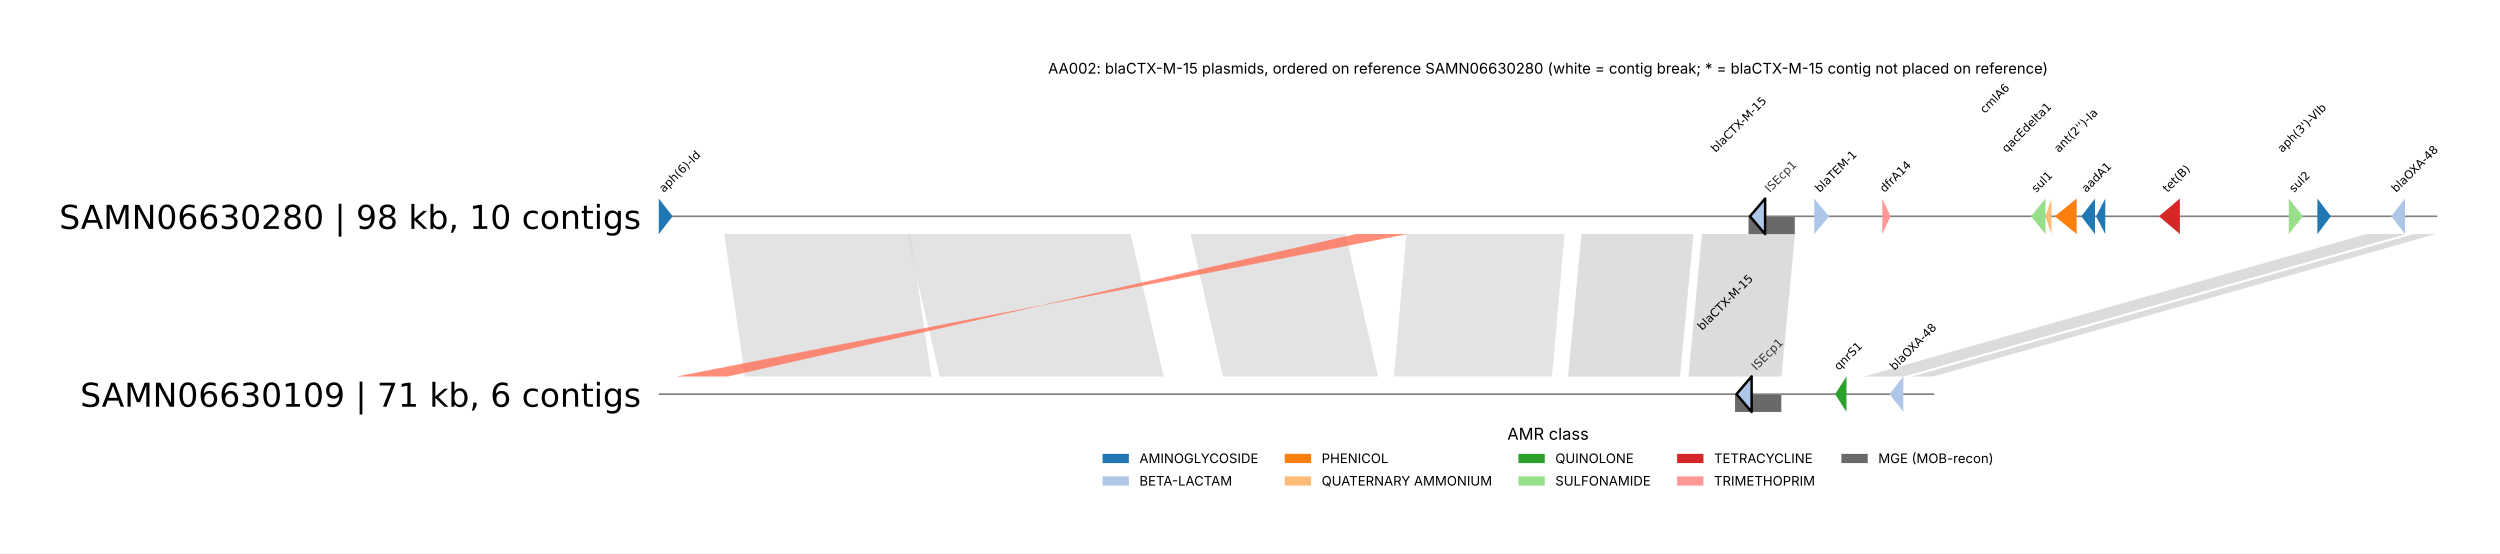
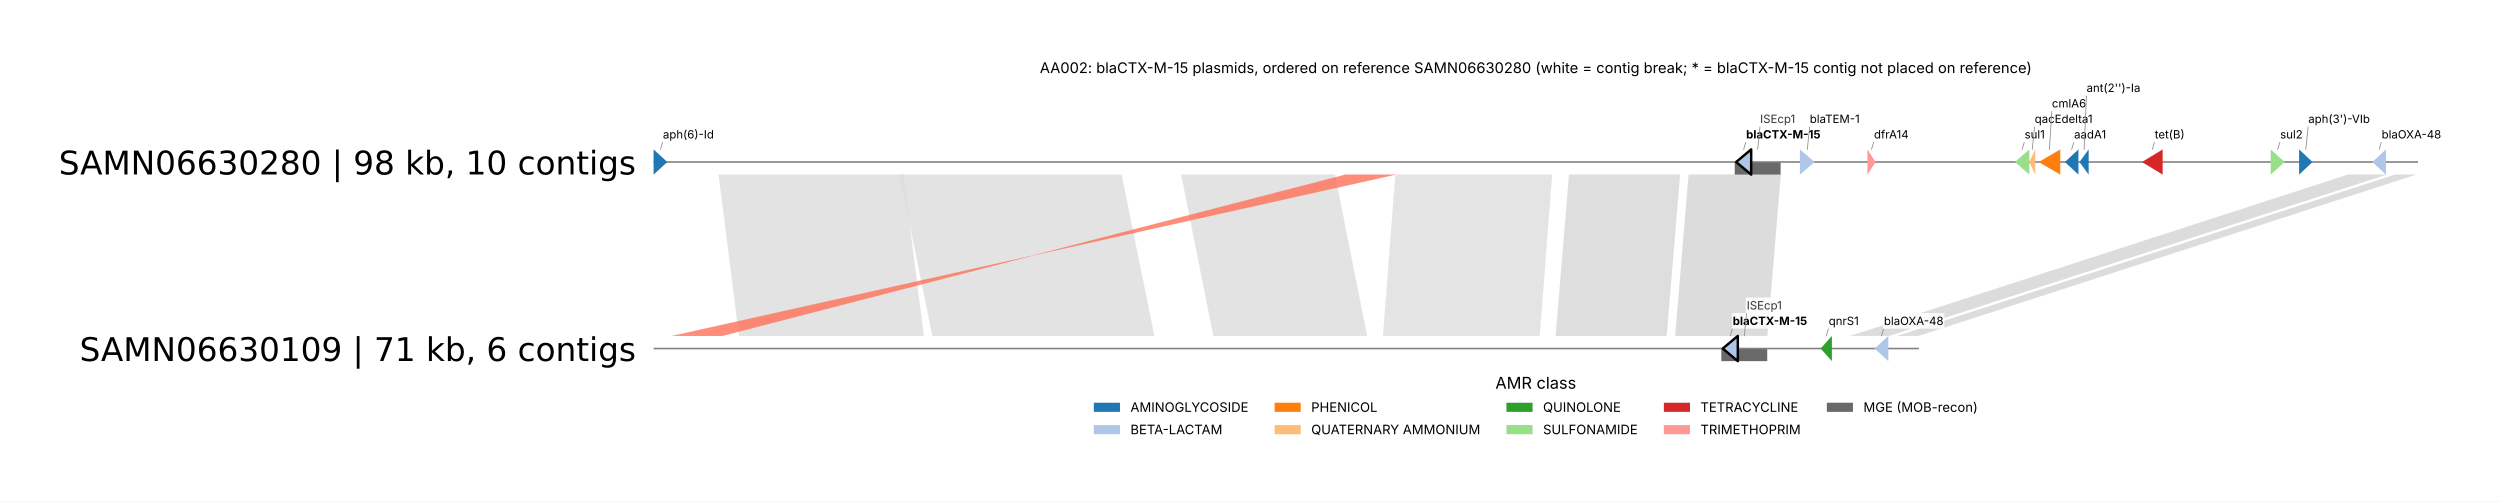
- <svg xmlns="http://www.w3.org/2000/svg" width="1518.138pt" height="336.017pt" viewBox="0 0 1518.138 336.017" version="1.1">
+ <svg xmlns="http://www.w3.org/2000/svg" width="1530.222pt" height="306.91pt" viewBox="0 0 1530.222 306.91" version="1.1">
  <defs>
    <style type="text/css">*{stroke-linejoin: round; stroke-linecap: butt}</style>
  </defs>
  <g id="figure_1">
    <g id="patch_1">
-       <path d="M 0 336.017  L 1518.138 336.017  L 1518.138 0  L 0 0  z " style="fill: #ffffff" />
+       <path d="M 0 306.91  L 1530.222 306.91  L 1530.222 0  L 0 0  z " style="fill: #ffffff" />
    </g>
    <g id="axes_1">
      <g id="patch_2">
-         <path d="M 400.044 228.558  L 1480.044 228.558  L 1480.044 142.158  L 400.044 142.158  L 400.044 228.558  z " style="fill: none" />
+         <path d="M 400.044 205.623  L 1480.044 205.623  L 1480.044 106.88  L 400.044 106.88  L 400.044 205.623  z " style="fill: none" />
      </g>
      <g id="PatchCollection_1">
-         <path d="M 570.735 228.558  L 706.532 228.558  L 686.474 142.158  L 550.646 142.158  L 570.735 228.558  " style="fill: #dcdcdc; fill-opacity: 0.8; stroke: #dcdcdc; stroke-opacity: 0.8; stroke-width: 0.1" />
-         <path d="M 452.407 228.558  L 565.441 228.558  L 552.897 142.158  L 439.863 142.158  L 452.407 228.558  " style="fill: #dcdcdc; fill-opacity: 0.8; stroke: #dcdcdc; stroke-opacity: 0.8; stroke-width: 0.1" />
-         <path d="M 846.555 228.558  L 942.406 228.558  L 949.983 142.158  L 854.143 142.158  L 846.555 228.558  " style="fill: #dddddd; fill-opacity: 0.8; stroke: #dddddd; stroke-opacity: 0.8; stroke-width: 0.1" />
-         <path d="M 742.737 228.558  L 836.749 228.558  L 817.092 142.158  L 723.028 142.158  L 742.737 228.558  " style="fill: #dcdcdc; fill-opacity: 0.8; stroke: #dcdcdc; stroke-opacity: 0.8; stroke-width: 0.1" />
-         <path d="M 952.234 228.558  L 1020.111 228.558  L 1028.301 142.158  L 960.424 142.158  L 952.234 228.558  " style="fill: #d5d5d5; fill-opacity: 0.8; stroke: #d5d5d5; stroke-opacity: 0.8; stroke-width: 0.1" />
-         <path d="M 1025.405 228.558  L 1081.764 228.558  L 1089.964 142.158  L 1033.595 142.158  L 1025.405 228.558  " style="fill: #d3d3d3; fill-opacity: 0.8; stroke: #d3d3d3; stroke-opacity: 0.8; stroke-width: 0.1" />
-         <path d="M 442.019 228.558  L 411.404 228.558  L 854.164 142.158  L 823.56 142.158  L 442.019 228.558  " style="fill: #ff7158; fill-opacity: 0.8; stroke: #ff7158; stroke-opacity: 0.8; stroke-width: 0.1" />
-         <path d="M 1132.521 228.558  L 1156.087 228.558  L 1460.715 142.158  L 1437.149 142.158  L 1132.521 228.558  " style="fill: #d3d3d3; fill-opacity: 0.8; stroke: #d3d3d3; stroke-opacity: 0.8; stroke-width: 0.1" />
-         <path d="M 1161.382 228.558  L 1174.063 228.558  L 1478.691 142.158  L 1466.01 142.158  L 1161.382 228.558  " style="fill: #d3d3d3; fill-opacity: 0.8; stroke: #d3d3d3; stroke-opacity: 0.8; stroke-width: 0.1" />
+         <path d="M 570.735 205.623  L 706.532 205.623  L 686.474 106.88  L 550.646 106.88  L 570.735 205.623  " style="fill: #dcdcdc; fill-opacity: 0.8; stroke: #dcdcdc; stroke-opacity: 0.8; stroke-width: 0.1" />
+         <path d="M 452.407 205.623  L 565.441 205.623  L 552.897 106.88  L 439.863 106.88  L 452.407 205.623  " style="fill: #dcdcdc; fill-opacity: 0.8; stroke: #dcdcdc; stroke-opacity: 0.8; stroke-width: 0.1" />
+         <path d="M 846.555 205.623  L 942.406 205.623  L 949.983 106.88  L 854.143 106.88  L 846.555 205.623  " style="fill: #dddddd; fill-opacity: 0.8; stroke: #dddddd; stroke-opacity: 0.8; stroke-width: 0.1" />
+         <path d="M 742.737 205.623  L 836.749 205.623  L 817.092 106.88  L 723.028 106.88  L 742.737 205.623  " style="fill: #dcdcdc; fill-opacity: 0.8; stroke: #dcdcdc; stroke-opacity: 0.8; stroke-width: 0.1" />
+         <path d="M 952.234 205.623  L 1020.111 205.623  L 1028.301 106.88  L 960.424 106.88  L 952.234 205.623  " style="fill: #d5d5d5; fill-opacity: 0.8; stroke: #d5d5d5; stroke-opacity: 0.8; stroke-width: 0.1" />
+         <path d="M 1025.405 205.623  L 1081.764 205.623  L 1089.964 106.88  L 1033.595 106.88  L 1025.405 205.623  " style="fill: #d3d3d3; fill-opacity: 0.8; stroke: #d3d3d3; stroke-opacity: 0.8; stroke-width: 0.1" />
+         <path d="M 442.019 205.623  L 411.404 205.623  L 854.164 106.88  L 823.56 106.88  L 442.019 205.623  " style="fill: #ff7158; fill-opacity: 0.8; stroke: #ff7158; stroke-opacity: 0.8; stroke-width: 0.1" />
+         <path d="M 1132.521 205.623  L 1156.087 205.623  L 1460.715 106.88  L 1437.149 106.88  L 1132.521 205.623  " style="fill: #d3d3d3; fill-opacity: 0.8; stroke: #d3d3d3; stroke-opacity: 0.8; stroke-width: 0.1" />
+         <path d="M 1161.382 205.623  L 1174.063 205.623  L 1478.691 106.88  L 1466.01 106.88  L 1161.382 205.623  " style="fill: #d3d3d3; fill-opacity: 0.8; stroke: #d3d3d3; stroke-opacity: 0.8; stroke-width: 0.1" />
      </g>
      <g id="matplotlib.axis_1" />
      <g id="matplotlib.axis_2" />
    </g>
    <g id="axes_2">
      <g id="patch_3">
-         <path d="M 400.044 142.158  L 1480.044 142.158  L 1480.044 120.558  L 400.044 120.558  L 400.044 142.158  z " style="fill: none" />
+         <path d="M 400.044 106.88  L 1480.044 106.88  L 1480.044 91.451  L 400.044 91.451  L 400.044 106.88  z " style="fill: none" />
      </g>
      <g id="PatchCollection_2">
-         <path d="M 817.092 131.358  L 822.376 131.358  L 822.376 120.558  L 817.092 120.558  z " style="fill: #ffffff" />
-         <path d="M 1028.301 131.358  L 1033.585 131.358  L 1033.585 120.558  L 1028.301 120.558  z " style="fill: #ffffff" />
-         <path d="M 1119.131 131.358  L 1124.415 131.358  L 1124.415 120.558  L 1119.131 120.558  z " style="fill: #ffffff" />
-         <path d="M 1209.909 131.358  L 1215.193 131.358  L 1215.193 120.558  L 1209.909 120.558  z " style="fill: #ffffff" />
-         <path d="M 1279.382 131.358  L 1284.666 131.358  L 1284.666 120.558  L 1279.382 120.558  z " style="fill: #ffffff" />
-         <path d="M 1346.044 131.358  L 1351.328 131.358  L 1351.328 120.558  L 1346.044 120.558  z " style="fill: #ffffff" />
-         <path d="M 1399.95 131.358  L 1405.234 131.358  L 1405.234 120.558  L 1399.95 120.558  z " style="fill: #ffffff" />
-         <path d="M 1431.854 131.358  L 1437.138 131.358  L 1437.138 120.558  L 1431.854 120.558  z " style="fill: #ffffff" />
-         <path d="M 1460.715 131.358  L 1465.999 131.358  L 1465.999 120.558  L 1460.715 120.558  z " style="fill: #ffffff" />
-         <path d="M 1061.801 142.158  L 1089.89 142.158  L 1089.89 131.358  L 1061.801 131.358  z " style="fill: #696969" />
+         <path d="M 817.092 99.166  L 822.376 99.166  L 822.376 91.451  L 817.092 91.451  z " style="fill: #ffffff" />
+         <path d="M 1028.301 99.166  L 1033.585 99.166  L 1033.585 91.451  L 1028.301 91.451  z " style="fill: #ffffff" />
+         <path d="M 1119.131 99.166  L 1124.415 99.166  L 1124.415 91.451  L 1119.131 91.451  z " style="fill: #ffffff" />
+         <path d="M 1209.909 99.166  L 1215.193 99.166  L 1215.193 91.451  L 1209.909 91.451  z " style="fill: #ffffff" />
+         <path d="M 1279.382 99.166  L 1284.666 99.166  L 1284.666 91.451  L 1279.382 91.451  z " style="fill: #ffffff" />
+         <path d="M 1346.044 99.166  L 1351.328 99.166  L 1351.328 91.451  L 1346.044 91.451  z " style="fill: #ffffff" />
+         <path d="M 1399.95 99.166  L 1405.234 99.166  L 1405.234 91.451  L 1399.95 91.451  z " style="fill: #ffffff" />
+         <path d="M 1431.854 99.166  L 1437.138 99.166  L 1437.138 91.451  L 1431.854 91.451  z " style="fill: #ffffff" />
+         <path d="M 1460.715 99.166  L 1465.999 99.166  L 1465.999 91.451  L 1460.715 91.451  z " style="fill: #ffffff" />
+         <path d="M 1061.801 106.88  L 1089.89 106.88  L 1089.89 99.166  L 1061.801 99.166  z " style="fill: #696969" />
      </g>
      <g id="matplotlib.axis_3" />
      <g id="matplotlib.axis_4" />
      <g id="line2d_1">
-         <path d="M 400.044 131.358  L 1480.044 131.358  " clip-path="url(#p1f85f84329)" style="fill: none; stroke: #808080; stroke-linecap: square" />
+         <path d="M 400.044 99.166  L 1480.044 99.166  " clip-path="url(#pddffaf7826)" style="fill: none; stroke: #808080; stroke-linecap: square" />
      </g>
      <g id="PatchCollection_3">
-         <path d="M 408.445 131.358  L 400.054 142.158  L 400.054 136.758  L 400.054 136.758  L 400.054 125.958  L 400.054 125.958  L 400.054 120.558  z " style="fill: #1f77b4" />
-         <path d="M 1062.668 131.358  L 1071.883 120.558  L 1071.883 125.958  L 1071.883 125.958  L 1071.883 136.758  L 1071.883 136.758  L 1071.883 142.158  z " style="fill: #aec7e8; stroke: #000000; stroke-width: 1.5" />
-         <path d="M 1110.762 131.358  L 1101.705 142.158  L 1101.705 136.758  L 1101.705 136.758  L 1101.705 125.958  L 1101.705 125.958  L 1101.705 120.558  z " style="fill: #aec7e8" />
-         <path d="M 1148.013 131.358  L 1143.046 142.158  L 1143.046 136.758  L 1143.046 136.758  L 1143.046 125.958  L 1143.046 125.958  L 1143.046 120.558  z " style="fill: #ff9896" />
-         <path d="M 1233.296 131.358  L 1242.13 120.558  L 1242.13 125.958  L 1242.13 125.958  L 1242.13 136.758  L 1242.13 136.758  L 1242.13 142.158  z " style="fill: #98df8a" />
-         <path d="M 1242.099 131.358  L 1245.734 120.558  L 1245.734 125.958  L 1245.734 125.958  L 1245.734 136.758  L 1245.734 136.758  L 1245.734 142.158  z " style="fill: #ffbb78" />
-         <path d="M 1247.795 131.358  L 1261.068 120.558  L 1261.068 125.958  L 1261.068 125.958  L 1261.068 136.758  L 1261.068 136.758  L 1261.068 142.158  z " style="fill: #ff7f0e" />
-         <path d="M 1263.868 131.358  L 1272.196 120.558  L 1272.196 125.958  L 1272.196 125.958  L 1272.196 136.758  L 1272.196 136.758  L 1272.196 142.158  z " style="fill: #1f77b4" />
-         <path d="M 1272.84 131.358  L 1278.441 120.558  L 1278.441 125.958  L 1278.441 125.958  L 1278.441 136.758  L 1278.441 136.758  L 1278.441 142.158  z " style="fill: #1f77b4" />
-         <path d="M 1311.043 131.358  L 1323.746 120.558  L 1323.746 125.958  L 1323.746 125.958  L 1323.746 136.758  L 1323.746 136.758  L 1323.746 142.158  z " style="fill: #d62728" />
-         <path d="M 1398.45 131.358  L 1389.869 142.158  L 1389.869 136.758  L 1389.869 136.758  L 1389.869 125.958  L 1389.869 125.958  L 1389.869 120.558  z " style="fill: #98df8a" />
-         <path d="M 1415.443 131.358  L 1407.242 142.158  L 1407.242 136.758  L 1407.242 136.758  L 1407.242 125.958  L 1407.242 125.958  L 1407.242 120.558  z " style="fill: #1f77b4" />
-         <path d="M 1452.06 131.358  L 1460.451 120.558  L 1460.451 125.958  L 1460.451 125.958  L 1460.451 136.758  L 1460.451 136.758  L 1460.451 142.158  z " style="fill: #aec7e8" />
+         <path d="M 408.445 99.166  L 400.054 106.88  L 400.054 103.023  L 400.054 103.023  L 400.054 95.309  L 400.054 95.309  L 400.054 91.451  z " style="fill: #1f77b4" />
+         <path d="M 1062.668 99.166  L 1071.883 91.451  L 1071.883 95.309  L 1071.883 95.309  L 1071.883 103.023  L 1071.883 103.023  L 1071.883 106.88  z " style="fill: #aec7e8; stroke: #000000; stroke-width: 1.5" />
+         <path d="M 1110.762 99.166  L 1101.705 106.88  L 1101.705 103.023  L 1101.705 103.023  L 1101.705 95.309  L 1101.705 95.309  L 1101.705 91.451  z " style="fill: #aec7e8" />
+         <path d="M 1148.013 99.166  L 1143.046 106.88  L 1143.046 103.023  L 1143.046 103.023  L 1143.046 95.309  L 1143.046 95.309  L 1143.046 91.451  z " style="fill: #ff9896" />
+         <path d="M 1233.296 99.166  L 1242.13 91.451  L 1242.13 95.309  L 1242.13 95.309  L 1242.13 103.023  L 1242.13 103.023  L 1242.13 106.88  z " style="fill: #98df8a" />
+         <path d="M 1242.099 99.166  L 1245.734 91.451  L 1245.734 95.309  L 1245.734 95.309  L 1245.734 103.023  L 1245.734 103.023  L 1245.734 106.88  z " style="fill: #ffbb78" />
+         <path d="M 1247.795 99.166  L 1261.068 91.451  L 1261.068 95.309  L 1261.068 95.309  L 1261.068 103.023  L 1261.068 103.023  L 1261.068 106.88  z " style="fill: #ff7f0e" />
+         <path d="M 1263.868 99.166  L 1272.196 91.451  L 1272.196 95.309  L 1272.196 95.309  L 1272.196 103.023  L 1272.196 103.023  L 1272.196 106.88  z " style="fill: #1f77b4" />
+         <path d="M 1272.84 99.166  L 1278.441 91.451  L 1278.441 95.309  L 1278.441 95.309  L 1278.441 103.023  L 1278.441 103.023  L 1278.441 106.88  z " style="fill: #1f77b4" />
+         <path d="M 1311.043 99.166  L 1323.746 91.451  L 1323.746 95.309  L 1323.746 95.309  L 1323.746 103.023  L 1323.746 103.023  L 1323.746 106.88  z " style="fill: #d62728" />
+         <path d="M 1398.45 99.166  L 1389.869 106.88  L 1389.869 103.023  L 1389.869 103.023  L 1389.869 95.309  L 1389.869 95.309  L 1389.869 91.451  z " style="fill: #98df8a" />
+         <path d="M 1415.443 99.166  L 1407.242 106.88  L 1407.242 103.023  L 1407.242 103.023  L 1407.242 95.309  L 1407.242 95.309  L 1407.242 91.451  z " style="fill: #1f77b4" />
+         <path d="M 1452.06 99.166  L 1460.451 91.451  L 1460.451 95.309  L 1460.451 95.309  L 1460.451 103.023  L 1460.451 103.023  L 1460.451 106.88  z " style="fill: #aec7e8" />
      </g>
      <g id="text_1">
-         <text style="font-size: 20px; font-family: 'DejaVu Sans', 'Bitstream Vera Sans', 'Computer Modern Sans Serif', 'Lucida Grande', 'Verdana', 'Geneva', 'Lucid', 'Arial', 'Helvetica', 'Avant Garde', sans-serif; text-anchor: end" x="389.244" y="139" transform="rotate(-0 389.2437 139.0004)">SAMN06630280 | 98 kb, 10 contigs</text>
+         <text style="font-size: 20px; font-family: 'DejaVu Sans', 'Bitstream Vera Sans', 'Computer Modern Sans Serif', 'Lucida Grande', 'Verdana', 'Geneva', 'Lucid', 'Arial', 'Helvetica', 'Avant Garde', sans-serif; text-anchor: end" x="389.244" y="106.808" transform="rotate(-0 389.2437 106.8078)">SAMN06630280 | 98 kb, 10 contigs</text>
+       </g>
+       <g id="patch_4">
+         <path d="M 405.582 87.01  Q 404.916 89.231 404.25 91.451  " style="fill: none; stroke: #8c8c8c; stroke-width: 0.5; stroke-linecap: round" />
      </g>
      <g id="text_2">
-         <text style="font-size: 7px; font-family: 'DejaVu Sans', 'Bitstream Vera Sans', 'Computer Modern Sans Serif', 'Lucida Grande', 'Verdana', 'Geneva', 'Lucid', 'Arial', 'Helvetica', 'Avant Garde', sans-serif; text-anchor: start; fill: #333333" x="1074.656" y="117.209" transform="rotate(-45 1074.656 117.2091)">ISEcp1</text>
+         <g id="patch_5">
+           <path d="M 405.19 87.011  L 437.499 87.011  L 437.499 77.422  L 405.19 77.422  z " style="fill: #ffffff; opacity: 0.85" />
+         </g>
+         <text style="font-size: 7px; font-family: 'Inter', 'DejaVu Sans', 'Bitstream Vera Sans', 'Computer Modern Sans Serif', 'Lucida Grande', 'Verdana', 'Geneva', 'Lucid', 'Arial', 'Helvetica', 'Avant Garde', sans-serif; text-anchor: start" x="405.75" y="84.763" transform="rotate(-0 405.7497 84.7629)">aph(6)-Id</text>
+       </g>
+       <g id="patch_6">
+         <path d="M 1068.607 87.01  Q 1067.941 89.231 1067.275 91.451  " style="fill: none; stroke: #8c8c8c; stroke-width: 0.5; stroke-linecap: round" />
      </g>
      <g id="text_3">
-         <text style="font-size: 7px; font-family: 'DejaVu Sans', 'Bitstream Vera Sans', 'Computer Modern Sans Serif', 'Lucida Grande', 'Verdana', 'Geneva', 'Lucid', 'Arial', 'Helvetica', 'Avant Garde', sans-serif; text-anchor: start" x="403.061" y="117.209" transform="rotate(-45 403.0606 117.2091)">aph(6)-Id</text>
+         <g id="patch_7">
+           <path d="M 1068.215 87.011  L 1115.01 87.011  L 1115.01 77.422  L 1068.215 77.422  z " style="fill: #ffffff; opacity: 0.85" />
+         </g>
+         <text style="font-weight: 700; font-size: 7px; font-family: 'Inter', 'DejaVu Sans', 'Bitstream Vera Sans', 'Computer Modern Sans Serif', 'Lucida Grande', 'Verdana', 'Geneva', 'Lucid', 'Arial', 'Helvetica', 'Avant Garde', sans-serif; text-anchor: start" x="1068.775" y="84.763" transform="rotate(-0 1068.775 84.7629)">blaCTX-M-15</text>
+       </g>
+       <g id="patch_8">
+         <path d="M 1077.287 77.514  Q 1076.566 84.483 1075.846 91.451  " style="fill: none; stroke: #8c8c8c; stroke-width: 0.5; stroke-linecap: round" />
      </g>
      <g id="text_4">
-         <text style="font-size: 7px; font-family: 'DejaVu Sans', 'Bitstream Vera Sans', 'Computer Modern Sans Serif', 'Lucida Grande', 'Verdana', 'Geneva', 'Lucid', 'Arial', 'Helvetica', 'Avant Garde', sans-serif" transform="translate(1041.828 92.95097) rotate(-45)">blaCTX-M-15</text>
-         <text style="font-size: 7px; font-family: 'DejaVu Sans', 'Bitstream Vera Sans', 'Computer Modern Sans Serif', 'Lucida Grande', 'Verdana', 'Geneva', 'Lucid', 'Arial', 'Helvetica', 'Avant Garde', sans-serif" transform="translate(1047.769 98.89163) rotate(-45)" />
-         <text style="font-size: 7px; font-family: 'DejaVu Sans', 'Bitstream Vera Sans', 'Computer Modern Sans Serif', 'Lucida Grande', 'Verdana', 'Geneva', 'Lucid', 'Arial', 'Helvetica', 'Avant Garde', sans-serif" transform="translate(1053.709 104.8323) rotate(-45)" />
-         <text style="font-size: 7px; font-family: 'DejaVu Sans', 'Bitstream Vera Sans', 'Computer Modern Sans Serif', 'Lucida Grande', 'Verdana', 'Geneva', 'Lucid', 'Arial', 'Helvetica', 'Avant Garde', sans-serif" transform="translate(1059.65 110.773) rotate(-45)" />
-         <text style="font-size: 7px; font-family: 'DejaVu Sans', 'Bitstream Vera Sans', 'Computer Modern Sans Serif', 'Lucida Grande', 'Verdana', 'Geneva', 'Lucid', 'Arial', 'Helvetica', 'Avant Garde', sans-serif" transform="translate(1065.591 116.7136) rotate(-45)" />
+         <g id="patch_9">
+           <path d="M 1076.786 77.511  L 1099.38 77.511  L 1099.38 67.922  L 1076.786 67.922  z " style="fill: #ffffff; opacity: 0.85" />
+         </g>
+         <text style="font-size: 7px; font-family: 'Inter', 'DejaVu Sans', 'Bitstream Vera Sans', 'Computer Modern Sans Serif', 'Lucida Grande', 'Verdana', 'Geneva', 'Lucid', 'Arial', 'Helvetica', 'Avant Garde', sans-serif; text-anchor: start; fill: #333333" x="1077.346" y="75.263" transform="rotate(-0 1077.346 75.2629)">ISEcp1</text>
+       </g>
+       <g id="patch_10">
+         <path d="M 1107.675 77.514  Q 1106.954 84.483 1106.233 91.451  " style="fill: none; stroke: #8c8c8c; stroke-width: 0.5; stroke-linecap: round" />
      </g>
      <g id="text_5">
-         <text style="font-size: 7px; font-family: 'DejaVu Sans', 'Bitstream Vera Sans', 'Computer Modern Sans Serif', 'Lucida Grande', 'Verdana', 'Geneva', 'Lucid', 'Arial', 'Helvetica', 'Avant Garde', sans-serif; text-anchor: start" x="1105.044" y="117.209" transform="rotate(-45 1105.044 117.2091)">blaTEM-1</text>
+         <g id="patch_11">
+           <path d="M 1107.173 77.511  L 1138.844 77.511  L 1138.844 67.922  L 1107.173 67.922  z " style="fill: #ffffff; opacity: 0.85" />
+         </g>
+         <text style="font-size: 7px; font-family: 'Inter', 'DejaVu Sans', 'Bitstream Vera Sans', 'Computer Modern Sans Serif', 'Lucida Grande', 'Verdana', 'Geneva', 'Lucid', 'Arial', 'Helvetica', 'Avant Garde', sans-serif; text-anchor: start" x="1107.733" y="75.263" transform="rotate(-0 1107.733 75.2629)">blaTEM-1</text>
+       </g>
+       <g id="patch_12">
+         <path d="M 1146.862 87.01  Q 1146.196 89.231 1145.53 91.451  " style="fill: none; stroke: #8c8c8c; stroke-width: 0.5; stroke-linecap: round" />
      </g>
      <g id="text_6">
-         <text style="font-size: 7px; font-family: 'DejaVu Sans', 'Bitstream Vera Sans', 'Computer Modern Sans Serif', 'Lucida Grande', 'Verdana', 'Geneva', 'Lucid', 'Arial', 'Helvetica', 'Avant Garde', sans-serif; text-anchor: start" x="1144.341" y="117.209" transform="rotate(-45 1144.341 117.2091)">dfrA14</text>
+         <g id="patch_13">
+           <path d="M 1146.47 87.011  L 1168.788 87.011  L 1168.788 77.422  L 1146.47 77.422  z " style="fill: #ffffff; opacity: 0.85" />
+         </g>
+         <text style="font-size: 7px; font-family: 'Inter', 'DejaVu Sans', 'Bitstream Vera Sans', 'Computer Modern Sans Serif', 'Lucida Grande', 'Verdana', 'Geneva', 'Lucid', 'Arial', 'Helvetica', 'Avant Garde', sans-serif; text-anchor: start" x="1147.03" y="84.763" transform="rotate(-0 1147.03 84.7629)">dfrA14</text>
+       </g>
+       <g id="patch_14">
+         <path d="M 1239.045 87.01  Q 1238.379 89.231 1237.713 91.451  " style="fill: none; stroke: #8c8c8c; stroke-width: 0.5; stroke-linecap: round" />
      </g>
      <g id="text_7">
-         <text style="font-size: 7px; font-family: 'DejaVu Sans', 'Bitstream Vera Sans', 'Computer Modern Sans Serif', 'Lucida Grande', 'Verdana', 'Geneva', 'Lucid', 'Arial', 'Helvetica', 'Avant Garde', sans-serif; text-anchor: start" x="1236.524" y="117.209" transform="rotate(-45 1236.524 117.2091)">sul1</text>
+         <g id="patch_15">
+           <path d="M 1238.653 87.011  L 1252.149 87.011  L 1252.149 77.422  L 1238.653 77.422  z " style="fill: #ffffff; opacity: 0.85" />
+         </g>
+         <text style="font-size: 7px; font-family: 'Inter', 'DejaVu Sans', 'Bitstream Vera Sans', 'Computer Modern Sans Serif', 'Lucida Grande', 'Verdana', 'Geneva', 'Lucid', 'Arial', 'Helvetica', 'Avant Garde', sans-serif; text-anchor: start" x="1239.213" y="84.763" transform="rotate(-0 1239.213 84.7629)">sul1</text>
+       </g>
+       <g id="patch_16">
+         <path d="M 1245.358 77.514  Q 1244.637 84.483 1243.916 91.451  " style="fill: none; stroke: #8c8c8c; stroke-width: 0.5; stroke-linecap: round" />
      </g>
      <g id="text_8">
-         <text style="font-size: 7px; font-family: 'DejaVu Sans', 'Bitstream Vera Sans', 'Computer Modern Sans Serif', 'Lucida Grande', 'Verdana', 'Geneva', 'Lucid', 'Arial', 'Helvetica', 'Avant Garde', sans-serif" transform="translate(1218.469 92.95097) rotate(-45)">qacEdelta1</text>
-         <text style="font-size: 7px; font-family: 'DejaVu Sans', 'Bitstream Vera Sans', 'Computer Modern Sans Serif', 'Lucida Grande', 'Verdana', 'Geneva', 'Lucid', 'Arial', 'Helvetica', 'Avant Garde', sans-serif" transform="translate(1224.41 98.89163) rotate(-45)" />
-         <text style="font-size: 7px; font-family: 'DejaVu Sans', 'Bitstream Vera Sans', 'Computer Modern Sans Serif', 'Lucida Grande', 'Verdana', 'Geneva', 'Lucid', 'Arial', 'Helvetica', 'Avant Garde', sans-serif" transform="translate(1230.35 104.8323) rotate(-45)" />
-         <text style="font-size: 7px; font-family: 'DejaVu Sans', 'Bitstream Vera Sans', 'Computer Modern Sans Serif', 'Lucida Grande', 'Verdana', 'Geneva', 'Lucid', 'Arial', 'Helvetica', 'Avant Garde', sans-serif" transform="translate(1236.291 110.773) rotate(-45)" />
-         <text style="font-size: 7px; font-family: 'DejaVu Sans', 'Bitstream Vera Sans', 'Computer Modern Sans Serif', 'Lucida Grande', 'Verdana', 'Geneva', 'Lucid', 'Arial', 'Helvetica', 'Avant Garde', sans-serif" transform="translate(1242.232 116.7136) rotate(-45)" />
+         <g id="patch_17">
+           <path d="M 1244.856 77.511  L 1281.391 77.511  L 1281.391 67.922  L 1244.856 67.922  z " style="fill: #ffffff; opacity: 0.85" />
+         </g>
+         <text style="font-size: 7px; font-family: 'Inter', 'DejaVu Sans', 'Bitstream Vera Sans', 'Computer Modern Sans Serif', 'Lucida Grande', 'Verdana', 'Geneva', 'Lucid', 'Arial', 'Helvetica', 'Avant Garde', sans-serif; text-anchor: start" x="1245.416" y="75.263" transform="rotate(-0 1245.416 75.2629)">qacEdelta1</text>
+       </g>
+       <g id="patch_18">
+         <path d="M 1255.896 68.011  Q 1255.164 79.731 1254.431 91.451  " style="fill: none; stroke: #8c8c8c; stroke-width: 0.5; stroke-linecap: round" />
      </g>
      <g id="text_9">
-         <text style="font-size: 7px; font-family: 'DejaVu Sans', 'Bitstream Vera Sans', 'Computer Modern Sans Serif', 'Lucida Grande', 'Verdana', 'Geneva', 'Lucid', 'Arial', 'Helvetica', 'Avant Garde', sans-serif" transform="translate(1205.221 69.18831) rotate(-45)">cmlA6</text>
-         <text style="font-size: 7px; font-family: 'DejaVu Sans', 'Bitstream Vera Sans', 'Computer Modern Sans Serif', 'Lucida Grande', 'Verdana', 'Geneva', 'Lucid', 'Arial', 'Helvetica', 'Avant Garde', sans-serif" transform="translate(1211.162 75.12898) rotate(-45)" />
-         <text style="font-size: 7px; font-family: 'DejaVu Sans', 'Bitstream Vera Sans', 'Computer Modern Sans Serif', 'Lucida Grande', 'Verdana', 'Geneva', 'Lucid', 'Arial', 'Helvetica', 'Avant Garde', sans-serif" transform="translate(1217.103 81.06964) rotate(-45)" />
-         <text style="font-size: 7px; font-family: 'DejaVu Sans', 'Bitstream Vera Sans', 'Computer Modern Sans Serif', 'Lucida Grande', 'Verdana', 'Geneva', 'Lucid', 'Arial', 'Helvetica', 'Avant Garde', sans-serif" transform="translate(1223.043 87.01031) rotate(-45)" />
-         <text style="font-size: 7px; font-family: 'DejaVu Sans', 'Bitstream Vera Sans', 'Computer Modern Sans Serif', 'Lucida Grande', 'Verdana', 'Geneva', 'Lucid', 'Arial', 'Helvetica', 'Avant Garde', sans-serif" transform="translate(1228.984 92.95097) rotate(-45)" />
-         <text style="font-size: 7px; font-family: 'DejaVu Sans', 'Bitstream Vera Sans', 'Computer Modern Sans Serif', 'Lucida Grande', 'Verdana', 'Geneva', 'Lucid', 'Arial', 'Helvetica', 'Avant Garde', sans-serif" transform="translate(1234.925 98.89163) rotate(-45)" />
-         <text style="font-size: 7px; font-family: 'DejaVu Sans', 'Bitstream Vera Sans', 'Computer Modern Sans Serif', 'Lucida Grande', 'Verdana', 'Geneva', 'Lucid', 'Arial', 'Helvetica', 'Avant Garde', sans-serif" transform="translate(1240.865 104.8323) rotate(-45)" />
-         <text style="font-size: 7px; font-family: 'DejaVu Sans', 'Bitstream Vera Sans', 'Computer Modern Sans Serif', 'Lucida Grande', 'Verdana', 'Geneva', 'Lucid', 'Arial', 'Helvetica', 'Avant Garde', sans-serif" transform="translate(1246.806 110.773) rotate(-45)" />
-         <text style="font-size: 7px; font-family: 'DejaVu Sans', 'Bitstream Vera Sans', 'Computer Modern Sans Serif', 'Lucida Grande', 'Verdana', 'Geneva', 'Lucid', 'Arial', 'Helvetica', 'Avant Garde', sans-serif" transform="translate(1252.747 116.7136) rotate(-45)" />
+         <g id="patch_19">
+           <path d="M 1255.371 68.011  L 1277.488 68.011  L 1277.488 58.422  L 1255.371 58.422  z " style="fill: #ffffff; opacity: 0.85" />
+         </g>
+         <text style="font-size: 7px; font-family: 'Inter', 'DejaVu Sans', 'Bitstream Vera Sans', 'Computer Modern Sans Serif', 'Lucida Grande', 'Verdana', 'Geneva', 'Lucid', 'Arial', 'Helvetica', 'Avant Garde', sans-serif; text-anchor: start" x="1255.931" y="65.763" transform="rotate(-0 1255.931 65.7629)">cmlA6</text>
+       </g>
+       <g id="patch_20">
+         <path d="M 1269.364 87.01  Q 1268.698 89.231 1268.032 91.451  " style="fill: none; stroke: #8c8c8c; stroke-width: 0.5; stroke-linecap: round" />
      </g>
      <g id="text_10">
-         <text style="font-size: 7px; font-family: 'DejaVu Sans', 'Bitstream Vera Sans', 'Computer Modern Sans Serif', 'Lucida Grande', 'Verdana', 'Geneva', 'Lucid', 'Arial', 'Helvetica', 'Avant Garde', sans-serif; text-anchor: start" x="1266.843" y="117.209" transform="rotate(-45 1266.843 117.2091)">aadA1</text>
+         <g id="patch_21">
+           <path d="M 1268.972 87.011  L 1289.681 87.011  L 1289.681 77.422  L 1268.972 77.422  z " style="fill: #ffffff; opacity: 0.85" />
+         </g>
+         <text style="font-size: 7px; font-family: 'Inter', 'DejaVu Sans', 'Bitstream Vera Sans', 'Computer Modern Sans Serif', 'Lucida Grande', 'Verdana', 'Geneva', 'Lucid', 'Arial', 'Helvetica', 'Avant Garde', sans-serif; text-anchor: start" x="1269.532" y="84.763" transform="rotate(-0 1269.532 84.7629)">aadA1</text>
+       </g>
+       <g id="patch_22">
+         <path d="M 1277.116 58.512  Q 1276.378 74.981 1275.641 91.451  " style="fill: none; stroke: #8c8c8c; stroke-width: 0.5; stroke-linecap: round" />
      </g>
      <g id="text_11">
-         <text style="font-size: 7px; font-family: 'DejaVu Sans', 'Bitstream Vera Sans', 'Computer Modern Sans Serif', 'Lucida Grande', 'Verdana', 'Geneva', 'Lucid', 'Arial', 'Helvetica', 'Avant Garde', sans-serif" transform="translate(1250.194 92.95097) rotate(-45)">ant(2'')-Ia</text>
-         <text style="font-size: 7px; font-family: 'DejaVu Sans', 'Bitstream Vera Sans', 'Computer Modern Sans Serif', 'Lucida Grande', 'Verdana', 'Geneva', 'Lucid', 'Arial', 'Helvetica', 'Avant Garde', sans-serif" transform="translate(1256.134 98.89163) rotate(-45)" />
-         <text style="font-size: 7px; font-family: 'DejaVu Sans', 'Bitstream Vera Sans', 'Computer Modern Sans Serif', 'Lucida Grande', 'Verdana', 'Geneva', 'Lucid', 'Arial', 'Helvetica', 'Avant Garde', sans-serif" transform="translate(1262.075 104.8323) rotate(-45)" />
-         <text style="font-size: 7px; font-family: 'DejaVu Sans', 'Bitstream Vera Sans', 'Computer Modern Sans Serif', 'Lucida Grande', 'Verdana', 'Geneva', 'Lucid', 'Arial', 'Helvetica', 'Avant Garde', sans-serif" transform="translate(1268.016 110.773) rotate(-45)" />
-         <text style="font-size: 7px; font-family: 'DejaVu Sans', 'Bitstream Vera Sans', 'Computer Modern Sans Serif', 'Lucida Grande', 'Verdana', 'Geneva', 'Lucid', 'Arial', 'Helvetica', 'Avant Garde', sans-serif" transform="translate(1273.956 116.7136) rotate(-45)" />
+         <g id="patch_23">
+           <path d="M 1276.581 58.511  L 1310.661 58.511  L 1310.661 48.922  L 1276.581 48.922  z " style="fill: #ffffff; opacity: 0.85" />
+         </g>
+         <text style="font-size: 7px; font-family: 'Inter', 'DejaVu Sans', 'Bitstream Vera Sans', 'Computer Modern Sans Serif', 'Lucida Grande', 'Verdana', 'Geneva', 'Lucid', 'Arial', 'Helvetica', 'Avant Garde', sans-serif; text-anchor: start" x="1277.141" y="56.263" transform="rotate(-0 1277.141 56.2629)">ant(2'')-Ia</text>
+       </g>
+       <g id="patch_24">
+         <path d="M 1318.727 87.01  Q 1318.06 89.231 1317.394 91.451  " style="fill: none; stroke: #8c8c8c; stroke-width: 0.5; stroke-linecap: round" />
      </g>
      <g id="text_12">
-         <text style="font-size: 7px; font-family: 'DejaVu Sans', 'Bitstream Vera Sans', 'Computer Modern Sans Serif', 'Lucida Grande', 'Verdana', 'Geneva', 'Lucid', 'Arial', 'Helvetica', 'Avant Garde', sans-serif; text-anchor: start" x="1316.205" y="117.209" transform="rotate(-45 1316.205 117.2091)">tet(B)</text>
+         <g id="patch_25">
+           <path d="M 1318.334 87.011  L 1337.734 87.011  L 1337.734 77.422  L 1318.334 77.422  z " style="fill: #ffffff; opacity: 0.85" />
+         </g>
+         <text style="font-size: 7px; font-family: 'Inter', 'DejaVu Sans', 'Bitstream Vera Sans', 'Computer Modern Sans Serif', 'Lucida Grande', 'Verdana', 'Geneva', 'Lucid', 'Arial', 'Helvetica', 'Avant Garde', sans-serif; text-anchor: start" x="1318.894" y="84.763" transform="rotate(-0 1318.894 84.7629)">tet(B)</text>
+       </g>
+       <g id="patch_26">
+         <path d="M 1395.491 87.01  Q 1394.825 89.231 1394.159 91.451  " style="fill: none; stroke: #8c8c8c; stroke-width: 0.5; stroke-linecap: round" />
      </g>
      <g id="text_13">
-         <text style="font-size: 7px; font-family: 'DejaVu Sans', 'Bitstream Vera Sans', 'Computer Modern Sans Serif', 'Lucida Grande', 'Verdana', 'Geneva', 'Lucid', 'Arial', 'Helvetica', 'Avant Garde', sans-serif; text-anchor: start" x="1392.97" y="117.209" transform="rotate(-45 1392.97 117.2091)">sul2</text>
+         <g id="patch_27">
+           <path d="M 1395.099 87.011  L 1410.017 87.011  L 1410.017 77.422  L 1395.099 77.422  z " style="fill: #ffffff; opacity: 0.85" />
+         </g>
+         <text style="font-size: 7px; font-family: 'Inter', 'DejaVu Sans', 'Bitstream Vera Sans', 'Computer Modern Sans Serif', 'Lucida Grande', 'Verdana', 'Geneva', 'Lucid', 'Arial', 'Helvetica', 'Avant Garde', sans-serif; text-anchor: start" x="1395.659" y="84.763" transform="rotate(-0 1395.659 84.7629)">sul2</text>
+       </g>
+       <g id="patch_28">
+         <path d="M 1412.784 77.514  Q 1412.063 84.483 1411.342 91.451  " style="fill: none; stroke: #8c8c8c; stroke-width: 0.5; stroke-linecap: round" />
      </g>
      <g id="text_14">
-         <text style="font-size: 7px; font-family: 'DejaVu Sans', 'Bitstream Vera Sans', 'Computer Modern Sans Serif', 'Lucida Grande', 'Verdana', 'Geneva', 'Lucid', 'Arial', 'Helvetica', 'Avant Garde', sans-serif" transform="translate(1385.895 92.95097) rotate(-45)">aph(3')-VIb</text>
-         <text style="font-size: 7px; font-family: 'DejaVu Sans', 'Bitstream Vera Sans', 'Computer Modern Sans Serif', 'Lucida Grande', 'Verdana', 'Geneva', 'Lucid', 'Arial', 'Helvetica', 'Avant Garde', sans-serif" transform="translate(1391.836 98.89163) rotate(-45)" />
-         <text style="font-size: 7px; font-family: 'DejaVu Sans', 'Bitstream Vera Sans', 'Computer Modern Sans Serif', 'Lucida Grande', 'Verdana', 'Geneva', 'Lucid', 'Arial', 'Helvetica', 'Avant Garde', sans-serif" transform="translate(1397.776 104.8323) rotate(-45)" />
-         <text style="font-size: 7px; font-family: 'DejaVu Sans', 'Bitstream Vera Sans', 'Computer Modern Sans Serif', 'Lucida Grande', 'Verdana', 'Geneva', 'Lucid', 'Arial', 'Helvetica', 'Avant Garde', sans-serif" transform="translate(1403.717 110.773) rotate(-45)" />
-         <text style="font-size: 7px; font-family: 'DejaVu Sans', 'Bitstream Vera Sans', 'Computer Modern Sans Serif', 'Lucida Grande', 'Verdana', 'Geneva', 'Lucid', 'Arial', 'Helvetica', 'Avant Garde', sans-serif" transform="translate(1409.658 116.7136) rotate(-45)" />
+         <g id="patch_29">
+           <path d="M 1412.282 77.511  L 1451.148 77.511  L 1451.148 67.922  L 1412.282 67.922  z " style="fill: #ffffff; opacity: 0.85" />
+         </g>
+         <text style="font-size: 7px; font-family: 'Inter', 'DejaVu Sans', 'Bitstream Vera Sans', 'Computer Modern Sans Serif', 'Lucida Grande', 'Verdana', 'Geneva', 'Lucid', 'Arial', 'Helvetica', 'Avant Garde', sans-serif; text-anchor: start" x="1412.842" y="75.263" transform="rotate(-0 1412.842 75.2629)">aph(3')-VIb</text>
+       </g>
+       <g id="patch_30">
+         <path d="M 1457.588 87.01  Q 1456.922 89.231 1456.256 91.451  " style="fill: none; stroke: #8c8c8c; stroke-width: 0.5; stroke-linecap: round" />
      </g>
      <g id="text_15">
-         <text style="font-size: 7px; font-family: 'DejaVu Sans', 'Bitstream Vera Sans', 'Computer Modern Sans Serif', 'Lucida Grande', 'Verdana', 'Geneva', 'Lucid', 'Arial', 'Helvetica', 'Avant Garde', sans-serif; text-anchor: start" x="1455.066" y="117.209" transform="rotate(-45 1455.066 117.2091)">blaOXA-48</text>
+         <g id="patch_31">
+           <path d="M 1457.196 87.011  L 1494.782 87.011  L 1494.782 77.422  L 1457.196 77.422  z " style="fill: #ffffff; opacity: 0.85" />
+         </g>
+         <text style="font-size: 7px; font-family: 'Inter', 'DejaVu Sans', 'Bitstream Vera Sans', 'Computer Modern Sans Serif', 'Lucida Grande', 'Verdana', 'Geneva', 'Lucid', 'Arial', 'Helvetica', 'Avant Garde', sans-serif; text-anchor: start" x="1457.756" y="84.763" transform="rotate(-0 1457.756 84.7629)">blaOXA-48</text>
      </g>
    </g>
    <g id="axes_3">
-       <g id="patch_4">
-         <path d="M 400.044 250.158  L 1480.044 250.158  L 1480.044 228.558  L 400.044 228.558  L 400.044 250.158  z " style="fill: none" />
+       <g id="patch_32">
+         <path d="M 400.044 221.051  L 1480.044 221.051  L 1480.044 205.623  L 400.044 205.623  L 400.044 221.051  z " style="fill: none" />
      </g>
      <g id="PatchCollection_4">
-         <path d="M 565.441 239.358  L 570.725 239.358  L 570.725 228.558  L 565.441 228.558  z " style="fill: #ffffff" />
-         <path d="M 836.749 239.358  L 842.032 239.358  L 842.032 228.558  L 836.749 228.558  z " style="fill: #ffffff" />
-         <path d="M 1020.111 239.358  L 1025.395 239.358  L 1025.395 228.558  L 1020.111 228.558  z " style="fill: #ffffff" />
-         <path d="M 1127.226 239.358  L 1132.51 239.358  L 1132.51 228.558  L 1127.226 228.558  z " style="fill: #ffffff" />
-         <path d="M 1156.087 239.358  L 1161.371 239.358  L 1161.371 228.558  L 1156.087 228.558  z " style="fill: #ffffff" />
-         <path d="M 1053.611 250.158  L 1081.7 250.158  L 1081.7 239.358  L 1053.611 239.358  z " style="fill: #696969" />
+         <path d="M 565.441 213.337  L 570.725 213.337  L 570.725 205.623  L 565.441 205.623  z " style="fill: #ffffff" />
+         <path d="M 836.749 213.337  L 842.032 213.337  L 842.032 205.623  L 836.749 205.623  z " style="fill: #ffffff" />
+         <path d="M 1020.111 213.337  L 1025.395 213.337  L 1025.395 205.623  L 1020.111 205.623  z " style="fill: #ffffff" />
+         <path d="M 1127.226 213.337  L 1132.51 213.337  L 1132.51 205.623  L 1127.226 205.623  z " style="fill: #ffffff" />
+         <path d="M 1156.087 213.337  L 1161.371 213.337  L 1161.371 205.623  L 1156.087 205.623  z " style="fill: #ffffff" />
+         <path d="M 1053.611 221.051  L 1081.7 221.051  L 1081.7 213.337  L 1053.611 213.337  z " style="fill: #696969" />
      </g>
      <g id="matplotlib.axis_5" />
      <g id="matplotlib.axis_6" />
      <g id="line2d_2">
-         <path d="M 400.044 239.358  L 1174.063 239.358  " clip-path="url(#pe34e92be3b)" style="fill: none; stroke: #808080; stroke-linecap: square" />
+         <path d="M 400.044 213.337  L 1174.063 213.337  " clip-path="url(#p69606d50e2)" style="fill: none; stroke: #808080; stroke-linecap: square" />
      </g>
      <g id="PatchCollection_5">
-         <path d="M 1054.477 239.358  L 1063.693 228.558  L 1063.693 233.958  L 1063.693 233.958  L 1063.693 244.758  L 1063.693 244.758  L 1063.693 250.158  z " style="fill: #aec7e8; stroke: #000000; stroke-width: 1.5" />
-         <path d="M 1114.376 239.358  L 1121.277 228.558  L 1121.277 233.958  L 1121.277 233.958  L 1121.277 244.758  L 1121.277 244.758  L 1121.277 250.158  z " style="fill: #2ca02c" />
-         <path d="M 1147.432 239.358  L 1155.823 228.558  L 1155.823 233.958  L 1155.823 233.958  L 1155.823 244.758  L 1155.823 244.758  L 1155.823 250.158  z " style="fill: #aec7e8" />
+         <path d="M 1054.477 213.337  L 1063.693 205.623  L 1063.693 209.48  L 1063.693 209.48  L 1063.693 217.194  L 1063.693 217.194  L 1063.693 221.051  z " style="fill: #aec7e8; stroke: #000000; stroke-width: 1.5" />
+         <path d="M 1114.376 213.337  L 1121.277 205.623  L 1121.277 209.48  L 1121.277 209.48  L 1121.277 217.194  L 1121.277 217.194  L 1121.277 221.051  z " style="fill: #2ca02c" />
+         <path d="M 1147.432 213.337  L 1155.823 205.623  L 1155.823 209.48  L 1155.823 209.48  L 1155.823 217.194  L 1155.823 217.194  L 1155.823 221.051  z " style="fill: #aec7e8" />
      </g>
      <g id="text_16">
-         <text style="font-size: 20px; font-family: 'DejaVu Sans', 'Bitstream Vera Sans', 'Computer Modern Sans Serif', 'Lucida Grande', 'Verdana', 'Geneva', 'Lucid', 'Arial', 'Helvetica', 'Avant Garde', sans-serif; text-anchor: end" x="389.244" y="247" transform="rotate(-0 389.2437 247.0004)">SAMN06630109 | 71 kb, 6 contigs</text>
+         <text style="font-size: 20px; font-family: 'DejaVu Sans', 'Bitstream Vera Sans', 'Computer Modern Sans Serif', 'Lucida Grande', 'Verdana', 'Geneva', 'Lucid', 'Arial', 'Helvetica', 'Avant Garde', sans-serif; text-anchor: end" x="389.244" y="220.979" transform="rotate(-0 389.2437 220.9793)">SAMN06630109 | 71 kb, 6 contigs</text>
+       </g>
+       <g id="patch_33">
+         <path d="M 1060.417 201.182  Q 1059.751 203.402 1059.085 205.623  " style="fill: none; stroke: #8c8c8c; stroke-width: 0.5; stroke-linecap: round" />
      </g>
      <g id="text_17">
-         <text style="font-size: 7px; font-family: 'DejaVu Sans', 'Bitstream Vera Sans', 'Computer Modern Sans Serif', 'Lucida Grande', 'Verdana', 'Geneva', 'Lucid', 'Arial', 'Helvetica', 'Avant Garde', sans-serif; text-anchor: start; fill: #333333" x="1066.466" y="225.209" transform="rotate(-45 1066.466 225.2091)">ISEcp1</text>
+         <g id="patch_34">
+           <path d="M 1060.025 201.183  L 1106.82 201.183  L 1106.82 191.593  L 1060.025 191.593  z " style="fill: #ffffff; opacity: 0.85" />
+         </g>
+         <text style="font-weight: 700; font-size: 7px; font-family: 'Inter', 'DejaVu Sans', 'Bitstream Vera Sans', 'Computer Modern Sans Serif', 'Lucida Grande', 'Verdana', 'Geneva', 'Lucid', 'Arial', 'Helvetica', 'Avant Garde', sans-serif; text-anchor: start" x="1060.585" y="198.934" transform="rotate(-0 1060.585 198.9343)">blaCTX-M-15</text>
+       </g>
+       <g id="patch_35">
+         <path d="M 1069.097 191.686  Q 1068.376 198.654 1067.656 205.623  " style="fill: none; stroke: #8c8c8c; stroke-width: 0.5; stroke-linecap: round" />
      </g>
      <g id="text_18">
-         <text style="font-size: 7px; font-family: 'DejaVu Sans', 'Bitstream Vera Sans', 'Computer Modern Sans Serif', 'Lucida Grande', 'Verdana', 'Geneva', 'Lucid', 'Arial', 'Helvetica', 'Avant Garde', sans-serif" transform="translate(1033.638 200.951) rotate(-45)">blaCTX-M-15</text>
-         <text style="font-size: 7px; font-family: 'DejaVu Sans', 'Bitstream Vera Sans', 'Computer Modern Sans Serif', 'Lucida Grande', 'Verdana', 'Geneva', 'Lucid', 'Arial', 'Helvetica', 'Avant Garde', sans-serif" transform="translate(1039.578 206.8916) rotate(-45)" />
-         <text style="font-size: 7px; font-family: 'DejaVu Sans', 'Bitstream Vera Sans', 'Computer Modern Sans Serif', 'Lucida Grande', 'Verdana', 'Geneva', 'Lucid', 'Arial', 'Helvetica', 'Avant Garde', sans-serif" transform="translate(1045.519 212.8323) rotate(-45)" />
-         <text style="font-size: 7px; font-family: 'DejaVu Sans', 'Bitstream Vera Sans', 'Computer Modern Sans Serif', 'Lucida Grande', 'Verdana', 'Geneva', 'Lucid', 'Arial', 'Helvetica', 'Avant Garde', sans-serif" transform="translate(1051.46 218.773) rotate(-45)" />
-         <text style="font-size: 7px; font-family: 'DejaVu Sans', 'Bitstream Vera Sans', 'Computer Modern Sans Serif', 'Lucida Grande', 'Verdana', 'Geneva', 'Lucid', 'Arial', 'Helvetica', 'Avant Garde', sans-serif" transform="translate(1057.4 224.7136) rotate(-45)" />
+         <g id="patch_36">
+           <path d="M 1068.596 191.683  L 1091.19 191.683  L 1091.19 182.093  L 1068.596 182.093  z " style="fill: #ffffff; opacity: 0.85" />
+         </g>
+         <text style="font-size: 7px; font-family: 'Inter', 'DejaVu Sans', 'Bitstream Vera Sans', 'Computer Modern Sans Serif', 'Lucida Grande', 'Verdana', 'Geneva', 'Lucid', 'Arial', 'Helvetica', 'Avant Garde', sans-serif; text-anchor: start; fill: #333333" x="1069.156" y="189.434" transform="rotate(-0 1069.156 189.4343)">ISEcp1</text>
+       </g>
+       <g id="patch_37">
+         <path d="M 1119.159 201.182  Q 1118.492 203.402 1117.826 205.623  " style="fill: none; stroke: #8c8c8c; stroke-width: 0.5; stroke-linecap: round" />
      </g>
      <g id="text_19">
-         <text style="font-size: 7px; font-family: 'DejaVu Sans', 'Bitstream Vera Sans', 'Computer Modern Sans Serif', 'Lucida Grande', 'Verdana', 'Geneva', 'Lucid', 'Arial', 'Helvetica', 'Avant Garde', sans-serif; text-anchor: start" x="1116.637" y="225.209" transform="rotate(-45 1116.637 225.2091)">qnrS1</text>
+         <g id="patch_38">
+           <path d="M 1118.766 201.183  L 1138.281 201.183  L 1138.281 191.593  L 1118.766 191.593  z " style="fill: #ffffff; opacity: 0.85" />
+         </g>
+         <text style="font-size: 7px; font-family: 'Inter', 'DejaVu Sans', 'Bitstream Vera Sans', 'Computer Modern Sans Serif', 'Lucida Grande', 'Verdana', 'Geneva', 'Lucid', 'Arial', 'Helvetica', 'Avant Garde', sans-serif; text-anchor: start" x="1119.326" y="198.934" transform="rotate(-0 1119.326 198.9343)">qnrS1</text>
+       </g>
+       <g id="patch_39">
+         <path d="M 1152.96 201.182  Q 1152.294 203.402 1151.627 205.623  " style="fill: none; stroke: #8c8c8c; stroke-width: 0.5; stroke-linecap: round" />
      </g>
      <g id="text_20">
-         <text style="font-size: 7px; font-family: 'DejaVu Sans', 'Bitstream Vera Sans', 'Computer Modern Sans Serif', 'Lucida Grande', 'Verdana', 'Geneva', 'Lucid', 'Arial', 'Helvetica', 'Avant Garde', sans-serif; text-anchor: start" x="1150.438" y="225.209" transform="rotate(-45 1150.438 225.2091)">blaOXA-48</text>
+         <g id="patch_40">
+           <path d="M 1152.567 201.183  L 1190.154 201.183  L 1190.154 191.593  L 1152.567 191.593  z " style="fill: #ffffff; opacity: 0.85" />
+         </g>
+         <text style="font-size: 7px; font-family: 'Inter', 'DejaVu Sans', 'Bitstream Vera Sans', 'Computer Modern Sans Serif', 'Lucida Grande', 'Verdana', 'Geneva', 'Lucid', 'Arial', 'Helvetica', 'Avant Garde', sans-serif; text-anchor: start" x="1153.127" y="198.934" transform="rotate(-0 1153.127 198.9343)">blaOXA-48</text>
      </g>
    </g>
    <g id="text_21">
      <text style="font-size: 9px; font-family: 'Inter', 'DejaVu Sans', 'Bitstream Vera Sans', 'Computer Modern Sans Serif', 'Lucida Grande', 'Verdana', 'Geneva', 'Lucid', 'Arial', 'Helvetica', 'Avant Garde', sans-serif; text-anchor: middle" x="940.044" y="44.719" transform="rotate(-0 940.0438 44.71875)">AA002: blaCTX-M-15 plasmids, ordered on reference SAMN06630280 (white = contig break; * = blaCTX-M-15 contig not placed on reference)</text>
    </g>
    <g id="legend_1">
      <g id="text_22">
-         <text style="font-size: 10px; font-family: 'Inter', 'DejaVu Sans', 'Bitstream Vera Sans', 'Computer Modern Sans Serif', 'Lucida Grande', 'Verdana', 'Geneva', 'Lucid', 'Arial', 'Helvetica', 'Avant Garde', sans-serif; text-anchor: start" x="915.3" y="267.046" transform="rotate(-0 915.3 267.0457)">AMR class</text>
-       </g>
-       <g id="patch_5">
-         <path d="M 669.519 281.208  L 685.519 281.208  L 685.519 275.608  L 669.519 275.608  z " style="fill: #1f77b4" />
+         <text style="font-size: 10px; font-family: 'Inter', 'DejaVu Sans', 'Bitstream Vera Sans', 'Computer Modern Sans Serif', 'Lucida Grande', 'Verdana', 'Geneva', 'Lucid', 'Arial', 'Helvetica', 'Avant Garde', sans-serif; text-anchor: start" x="915.3" y="237.939" transform="rotate(-0 915.3 237.9389)">AMR class</text>
+       </g>
+       <g id="patch_41">
+         <path d="M 669.519 252.101  L 685.519 252.101  L 685.519 246.501  L 669.519 246.501  z " style="fill: #1f77b4" />
      </g>
      <g id="text_23">
-         <text style="font-size: 8px; font-family: 'Inter', 'DejaVu Sans', 'Bitstream Vera Sans', 'Computer Modern Sans Serif', 'Lucida Grande', 'Verdana', 'Geneva', 'Lucid', 'Arial', 'Helvetica', 'Avant Garde', sans-serif; text-anchor: start" x="691.919" y="281.208" transform="rotate(-0 691.9188 281.2078)">AMINOGLYCOSIDE</text>
-       </g>
-       <g id="patch_6">
-         <path d="M 669.519 294.887  L 685.519 294.887  L 685.519 289.287  L 669.519 289.287  z " style="fill: #aec7e8" />
+         <text style="font-size: 8px; font-family: 'Inter', 'DejaVu Sans', 'Bitstream Vera Sans', 'Computer Modern Sans Serif', 'Lucida Grande', 'Verdana', 'Geneva', 'Lucid', 'Arial', 'Helvetica', 'Avant Garde', sans-serif; text-anchor: start" x="691.919" y="252.101" transform="rotate(-0 691.9188 252.101)">AMINOGLYCOSIDE</text>
+       </g>
+       <g id="patch_42">
+         <path d="M 669.519 265.781  L 685.519 265.781  L 685.519 260.181  L 669.519 260.181  z " style="fill: #aec7e8" />
      </g>
      <g id="text_24">
-         <text style="font-size: 8px; font-family: 'Inter', 'DejaVu Sans', 'Bitstream Vera Sans', 'Computer Modern Sans Serif', 'Lucida Grande', 'Verdana', 'Geneva', 'Lucid', 'Arial', 'Helvetica', 'Avant Garde', sans-serif; text-anchor: start" x="691.919" y="294.887" transform="rotate(-0 691.9188 294.8875)">BETA-LACTAM</text>
-       </g>
-       <g id="patch_7">
-         <path d="M 780.166 281.208  L 796.166 281.208  L 796.166 275.608  L 780.166 275.608  z " style="fill: #ff7f0e" />
+         <text style="font-size: 8px; font-family: 'Inter', 'DejaVu Sans', 'Bitstream Vera Sans', 'Computer Modern Sans Serif', 'Lucida Grande', 'Verdana', 'Geneva', 'Lucid', 'Arial', 'Helvetica', 'Avant Garde', sans-serif; text-anchor: start" x="691.919" y="265.781" transform="rotate(-0 691.9188 265.7807)">BETA-LACTAM</text>
+       </g>
+       <g id="patch_43">
+         <path d="M 780.166 252.101  L 796.166 252.101  L 796.166 246.501  L 780.166 246.501  z " style="fill: #ff7f0e" />
      </g>
      <g id="text_25">
-         <text style="font-size: 8px; font-family: 'Inter', 'DejaVu Sans', 'Bitstream Vera Sans', 'Computer Modern Sans Serif', 'Lucida Grande', 'Verdana', 'Geneva', 'Lucid', 'Arial', 'Helvetica', 'Avant Garde', sans-serif; text-anchor: start" x="802.566" y="281.208" transform="rotate(-0 802.5662 281.2078)">PHENICOL</text>
-       </g>
-       <g id="patch_8">
-         <path d="M 780.166 294.887  L 796.166 294.887  L 796.166 289.287  L 780.166 289.287  z " style="fill: #ffbb78" />
+         <text style="font-size: 8px; font-family: 'Inter', 'DejaVu Sans', 'Bitstream Vera Sans', 'Computer Modern Sans Serif', 'Lucida Grande', 'Verdana', 'Geneva', 'Lucid', 'Arial', 'Helvetica', 'Avant Garde', sans-serif; text-anchor: start" x="802.566" y="252.101" transform="rotate(-0 802.5662 252.101)">PHENICOL</text>
+       </g>
+       <g id="patch_44">
+         <path d="M 780.166 265.781  L 796.166 265.781  L 796.166 260.181  L 780.166 260.181  z " style="fill: #ffbb78" />
      </g>
      <g id="text_26">
-         <text style="font-size: 8px; font-family: 'Inter', 'DejaVu Sans', 'Bitstream Vera Sans', 'Computer Modern Sans Serif', 'Lucida Grande', 'Verdana', 'Geneva', 'Lucid', 'Arial', 'Helvetica', 'Avant Garde', sans-serif; text-anchor: start" x="802.566" y="294.887" transform="rotate(-0 802.5662 294.8875)">QUATERNARY AMMONIUM</text>
-       </g>
-       <g id="patch_9">
-         <path d="M 922.074 281.208  L 938.074 281.208  L 938.074 275.608  L 922.074 275.608  z " style="fill: #2ca02c" />
+         <text style="font-size: 8px; font-family: 'Inter', 'DejaVu Sans', 'Bitstream Vera Sans', 'Computer Modern Sans Serif', 'Lucida Grande', 'Verdana', 'Geneva', 'Lucid', 'Arial', 'Helvetica', 'Avant Garde', sans-serif; text-anchor: start" x="802.566" y="265.781" transform="rotate(-0 802.5662 265.7807)">QUATERNARY AMMONIUM</text>
+       </g>
+       <g id="patch_45">
+         <path d="M 922.074 252.101  L 938.074 252.101  L 938.074 246.501  L 922.074 246.501  z " style="fill: #2ca02c" />
      </g>
      <g id="text_27">
-         <text style="font-size: 8px; font-family: 'Inter', 'DejaVu Sans', 'Bitstream Vera Sans', 'Computer Modern Sans Serif', 'Lucida Grande', 'Verdana', 'Geneva', 'Lucid', 'Arial', 'Helvetica', 'Avant Garde', sans-serif; text-anchor: start" x="944.474" y="281.208" transform="rotate(-0 944.4737 281.2078)">QUINOLONE</text>
-       </g>
-       <g id="patch_10">
-         <path d="M 922.074 294.887  L 938.074 294.887  L 938.074 289.287  L 922.074 289.287  z " style="fill: #98df8a" />
+         <text style="font-size: 8px; font-family: 'Inter', 'DejaVu Sans', 'Bitstream Vera Sans', 'Computer Modern Sans Serif', 'Lucida Grande', 'Verdana', 'Geneva', 'Lucid', 'Arial', 'Helvetica', 'Avant Garde', sans-serif; text-anchor: start" x="944.474" y="252.101" transform="rotate(-0 944.4737 252.101)">QUINOLONE</text>
+       </g>
+       <g id="patch_46">
+         <path d="M 922.074 265.781  L 938.074 265.781  L 938.074 260.181  L 922.074 260.181  z " style="fill: #98df8a" />
      </g>
      <g id="text_28">
-         <text style="font-size: 8px; font-family: 'Inter', 'DejaVu Sans', 'Bitstream Vera Sans', 'Computer Modern Sans Serif', 'Lucida Grande', 'Verdana', 'Geneva', 'Lucid', 'Arial', 'Helvetica', 'Avant Garde', sans-serif; text-anchor: start" x="944.474" y="294.887" transform="rotate(-0 944.4737 294.8875)">SULFONAMIDE</text>
-       </g>
-       <g id="patch_11">
-         <path d="M 1018.429 281.208  L 1034.429 281.208  L 1034.429 275.608  L 1018.429 275.608  z " style="fill: #d62728" />
+         <text style="font-size: 8px; font-family: 'Inter', 'DejaVu Sans', 'Bitstream Vera Sans', 'Computer Modern Sans Serif', 'Lucida Grande', 'Verdana', 'Geneva', 'Lucid', 'Arial', 'Helvetica', 'Avant Garde', sans-serif; text-anchor: start" x="944.474" y="265.781" transform="rotate(-0 944.4737 265.7807)">SULFONAMIDE</text>
+       </g>
+       <g id="patch_47">
+         <path d="M 1018.429 252.101  L 1034.429 252.101  L 1034.429 246.501  L 1018.429 246.501  z " style="fill: #d62728" />
      </g>
      <g id="text_29">
-         <text style="font-size: 8px; font-family: 'Inter', 'DejaVu Sans', 'Bitstream Vera Sans', 'Computer Modern Sans Serif', 'Lucida Grande', 'Verdana', 'Geneva', 'Lucid', 'Arial', 'Helvetica', 'Avant Garde', sans-serif; text-anchor: start" x="1040.829" y="281.208" transform="rotate(-0 1040.829 281.2078)">TETRACYCLINE</text>
-       </g>
-       <g id="patch_12">
-         <path d="M 1018.429 294.887  L 1034.429 294.887  L 1034.429 289.287  L 1018.429 289.287  z " style="fill: #ff9896" />
+         <text style="font-size: 8px; font-family: 'Inter', 'DejaVu Sans', 'Bitstream Vera Sans', 'Computer Modern Sans Serif', 'Lucida Grande', 'Verdana', 'Geneva', 'Lucid', 'Arial', 'Helvetica', 'Avant Garde', sans-serif; text-anchor: start" x="1040.829" y="252.101" transform="rotate(-0 1040.829 252.101)">TETRACYCLINE</text>
+       </g>
+       <g id="patch_48">
+         <path d="M 1018.429 265.781  L 1034.429 265.781  L 1034.429 260.181  L 1018.429 260.181  z " style="fill: #ff9896" />
      </g>
      <g id="text_30">
-         <text style="font-size: 8px; font-family: 'Inter', 'DejaVu Sans', 'Bitstream Vera Sans', 'Computer Modern Sans Serif', 'Lucida Grande', 'Verdana', 'Geneva', 'Lucid', 'Arial', 'Helvetica', 'Avant Garde', sans-serif; text-anchor: start" x="1040.829" y="294.887" transform="rotate(-0 1040.829 294.8875)">TRIMETHOPRIM</text>
-       </g>
-       <g id="patch_13">
-         <path d="M 1118.185 281.208  L 1134.185 281.208  L 1134.185 275.608  L 1118.185 275.608  z " style="fill: #696969" />
+         <text style="font-size: 8px; font-family: 'Inter', 'DejaVu Sans', 'Bitstream Vera Sans', 'Computer Modern Sans Serif', 'Lucida Grande', 'Verdana', 'Geneva', 'Lucid', 'Arial', 'Helvetica', 'Avant Garde', sans-serif; text-anchor: start" x="1040.829" y="265.781" transform="rotate(-0 1040.829 265.7807)">TRIMETHOPRIM</text>
+       </g>
+       <g id="patch_49">
+         <path d="M 1118.185 252.101  L 1134.185 252.101  L 1134.185 246.501  L 1118.185 246.501  z " style="fill: #696969" />
      </g>
      <g id="text_31">
-         <text style="font-size: 8px; font-family: 'Inter', 'DejaVu Sans', 'Bitstream Vera Sans', 'Computer Modern Sans Serif', 'Lucida Grande', 'Verdana', 'Geneva', 'Lucid', 'Arial', 'Helvetica', 'Avant Garde', sans-serif; text-anchor: start" x="1140.585" y="281.208" transform="rotate(-0 1140.585 281.2078)">MGE (MOB-recon)</text>
+         <text style="font-size: 8px; font-family: 'Inter', 'DejaVu Sans', 'Bitstream Vera Sans', 'Computer Modern Sans Serif', 'Lucida Grande', 'Verdana', 'Geneva', 'Lucid', 'Arial', 'Helvetica', 'Avant Garde', sans-serif; text-anchor: start" x="1140.585" y="252.101" transform="rotate(-0 1140.585 252.101)">MGE (MOB-recon)</text>
      </g>
    </g>
  </g>
  <defs>
-     <clipPath id="p1f85f84329">
-       <rect x="400.044" y="120.558" width="1080" height="21.6" />
+     <clipPath id="pddffaf7826">
+       <rect x="400.044" y="91.451" width="1080" height="15.429" />
    </clipPath>
-     <clipPath id="pe34e92be3b">
-       <rect x="400.044" y="228.558" width="1080" height="21.6" />
+     <clipPath id="p69606d50e2">
+       <rect x="400.044" y="205.623" width="1080" height="15.429" />
    </clipPath>
  </defs>
</svg>
